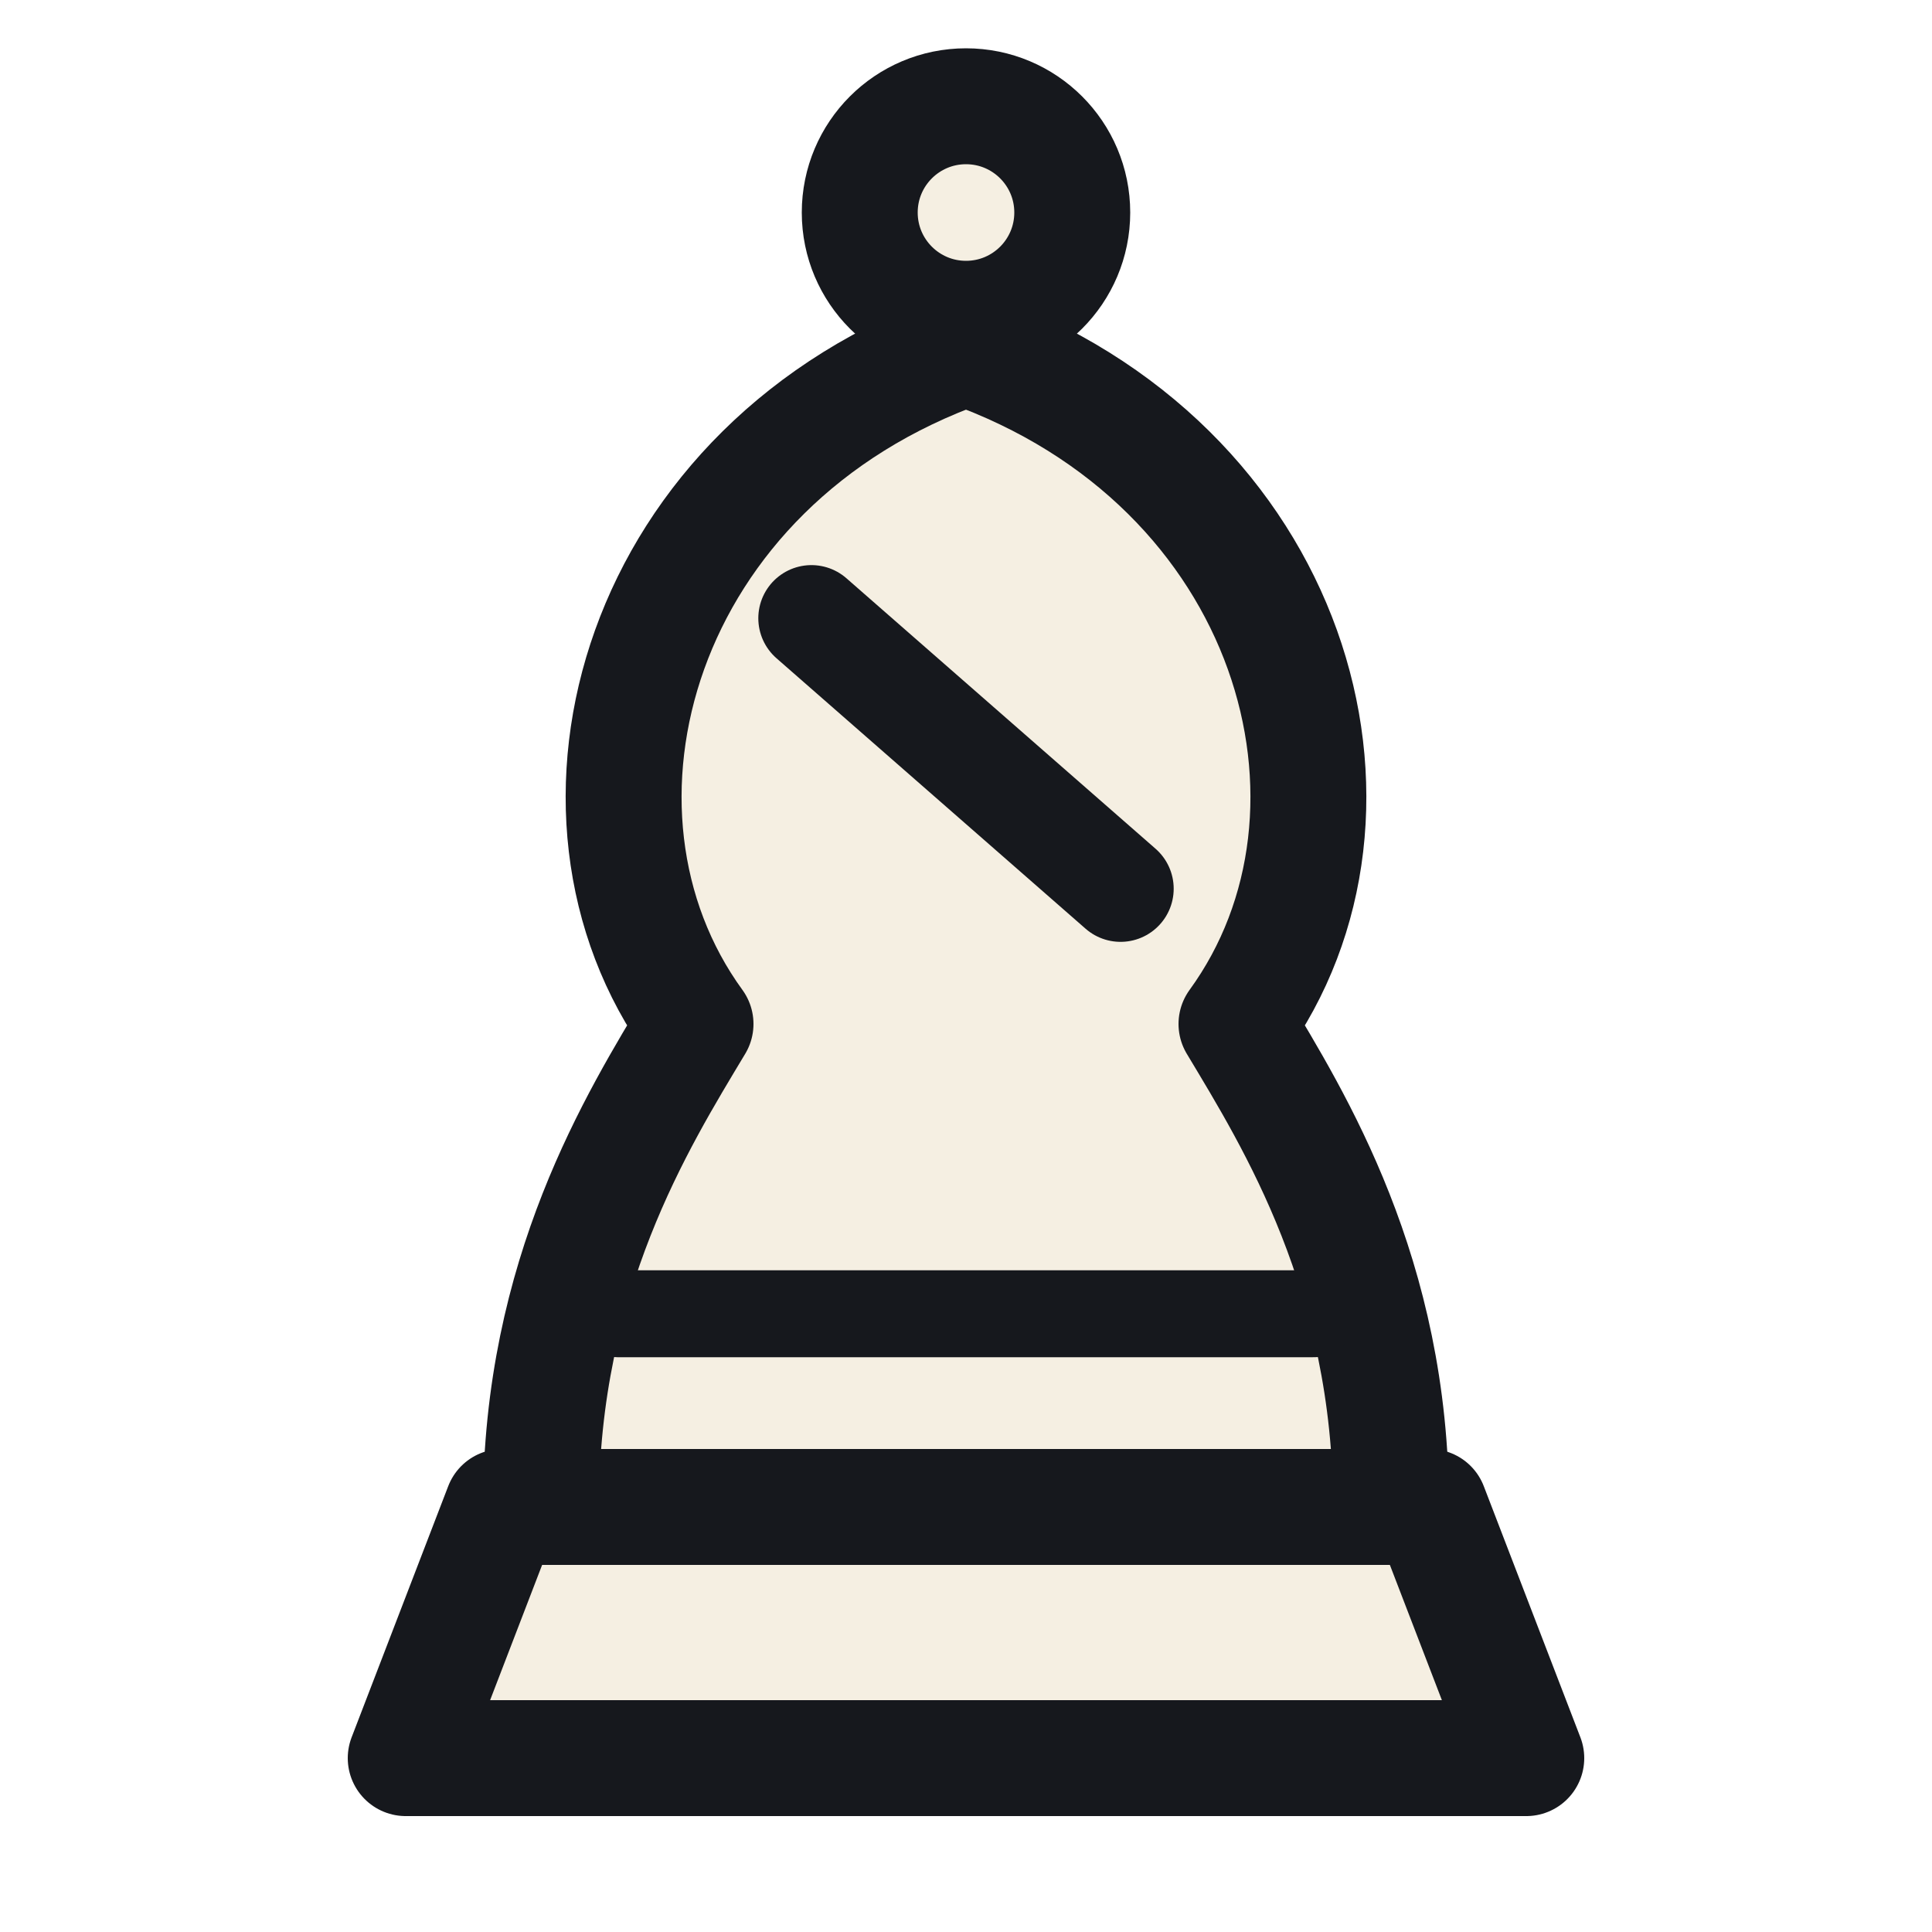
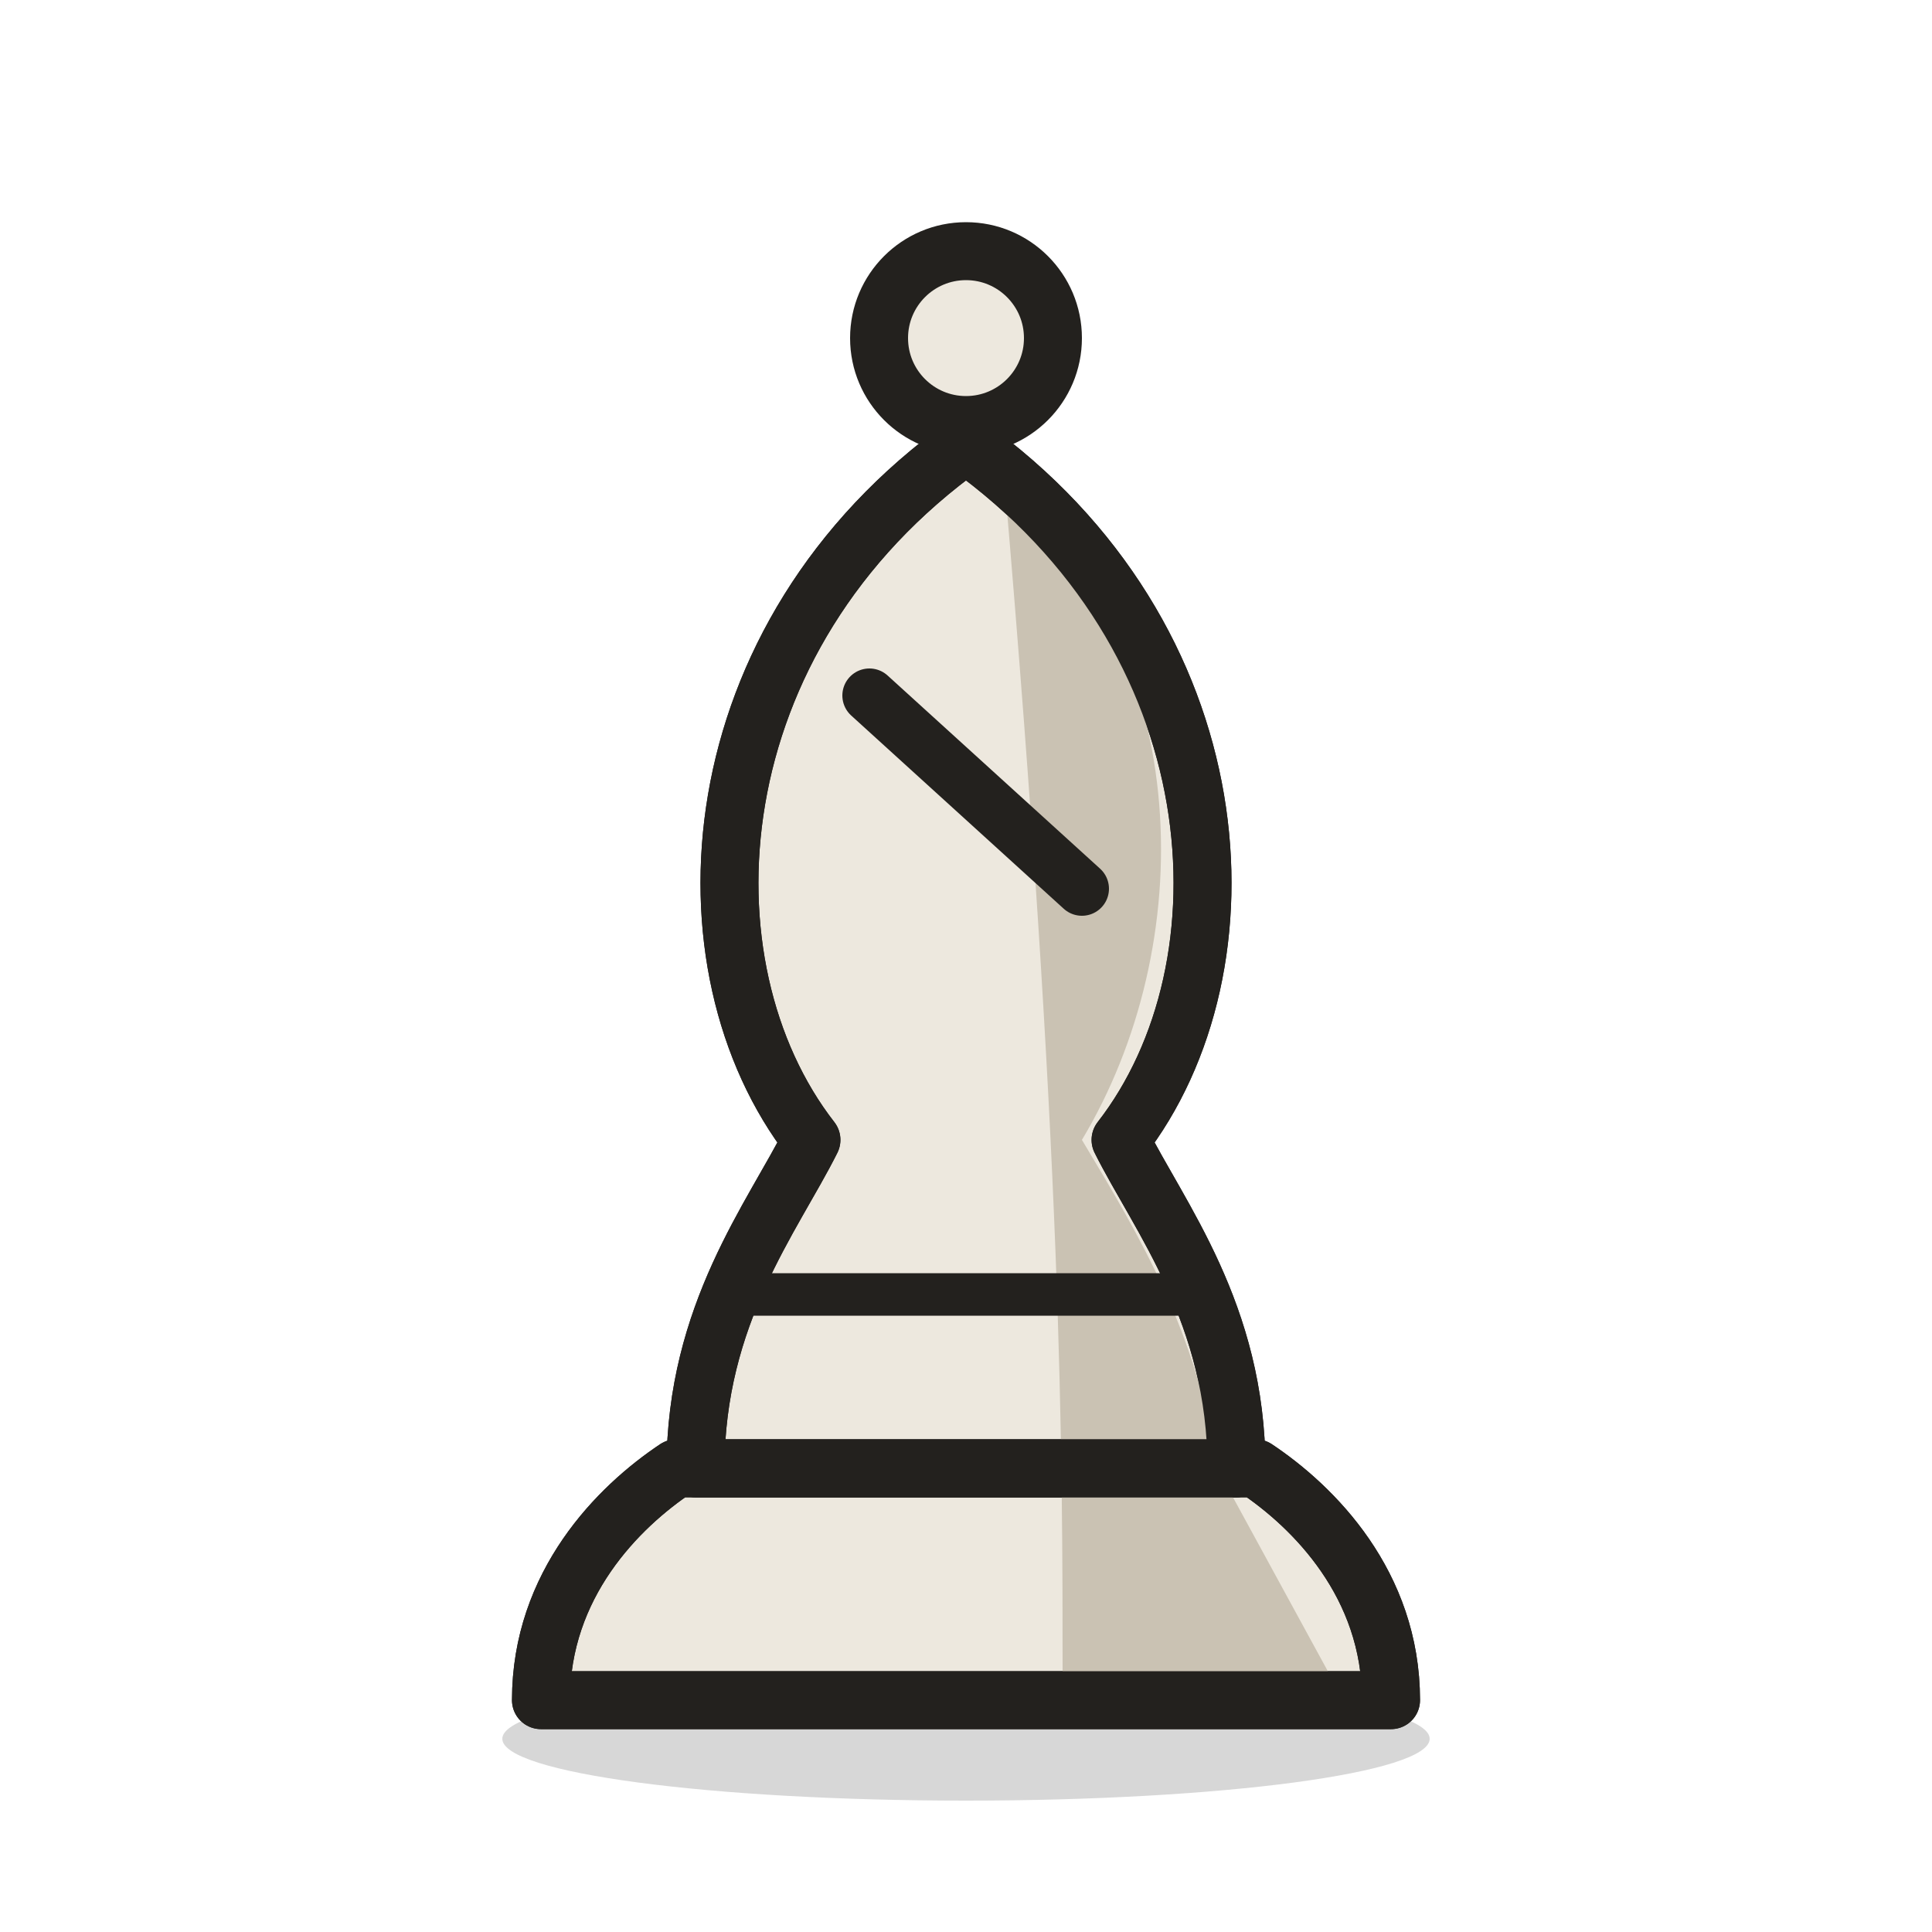
<svg xmlns="http://www.w3.org/2000/svg" viewBox="0 0 100 100">
-   <g fill="#f5efe2" stroke="#16181d" stroke-width="6" stroke-linejoin="round" stroke-linecap="round">
-     <path d="M 21 91 L 79 91 L 74 78 L 26 78 Z" />
-     <path d="M 28 78 C 28 66, 33 58, 36 53 C 28 42, 33 24, 50 18 C 67 24, 72 42, 64 53 C 67 58, 72 66, 72 78 Z" />
-     <circle cx="50" cy="11" r="5.5" />
+   <ellipse cx="50" cy="90" rx="24" ry="3.2" fill="rgb(0 0 0 / 0.16)" />
+   <g stroke="#23211e" stroke-width="3" stroke-linejoin="round" stroke-linecap="round">
+     <path d="M 28 88 C 28 82, 32 78, 35 76 L 65 76 C 68 78, 72 82, 72 88 Z" fill="#ede8de" />
+     <path d="M 36 76 C 36 68, 40 63, 42 59 C 35 50, 36 33, 50 23 C 64 33, 65 50, 58 59 C 60 63, 64 68, 64 76 Z" fill="#ede8de" />
+     <path d="M 52 25 C 62 34, 62 49, 56 59 C 59 64, 62 69, 63 76 L 69 87 L 55 87 C 55 75, 55 60, 52 25 Z" fill="#cac2b3" stroke="none" />
+     <path d="M 28 88 C 28 82, 32 78, 35 76 L 65 76 C 68 78, 72 82, 72 88 Z" fill="none" />
+     <path d="M 36 76 C 36 68, 40 63, 42 59 C 35 50, 36 33, 50 23 C 64 33, 65 50, 58 59 C 60 63, 64 68, 64 76 Z" fill="none" />
+     <circle cx="50" cy="17.5" r="4.5" fill="#ede8de" />
  </g>
-   <line x1="32" y1="68" x2="68" y2="68" stroke="#16181d" stroke-width="4.5" stroke-linecap="round" />
-   <line x1="42" y1="32" x2="58" y2="46" stroke="#16181d" stroke-width="5.5" stroke-linecap="round" />
+   <line x1="39" y1="67" x2="61" y2="67" stroke="#23211e" stroke-width="2.2" stroke-linecap="round" />
+   <line x1="45" y1="36" x2="56" y2="46" stroke="#23211e" stroke-width="2.8" stroke-linecap="round" />
</svg>
